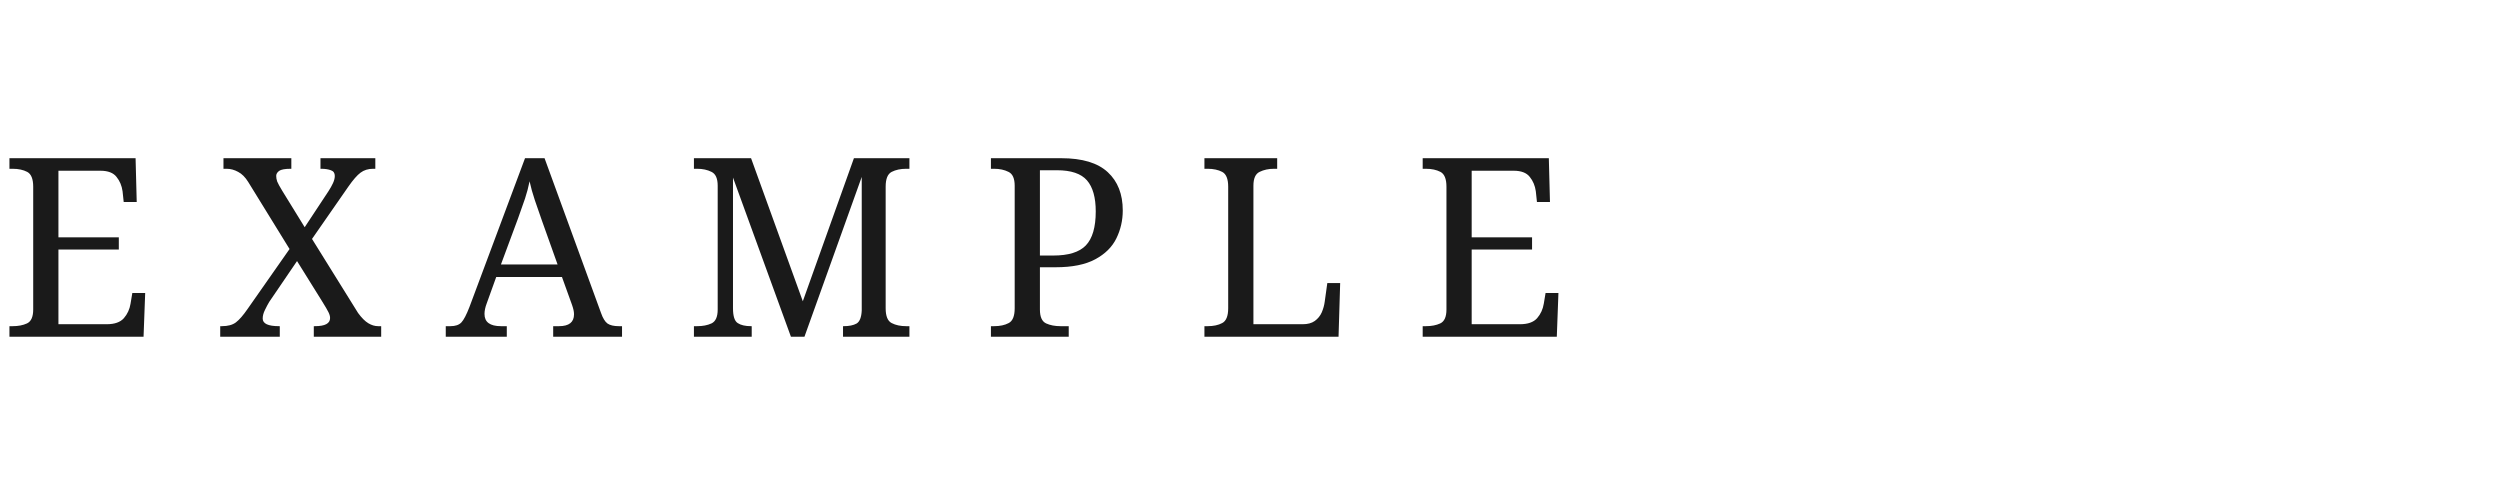
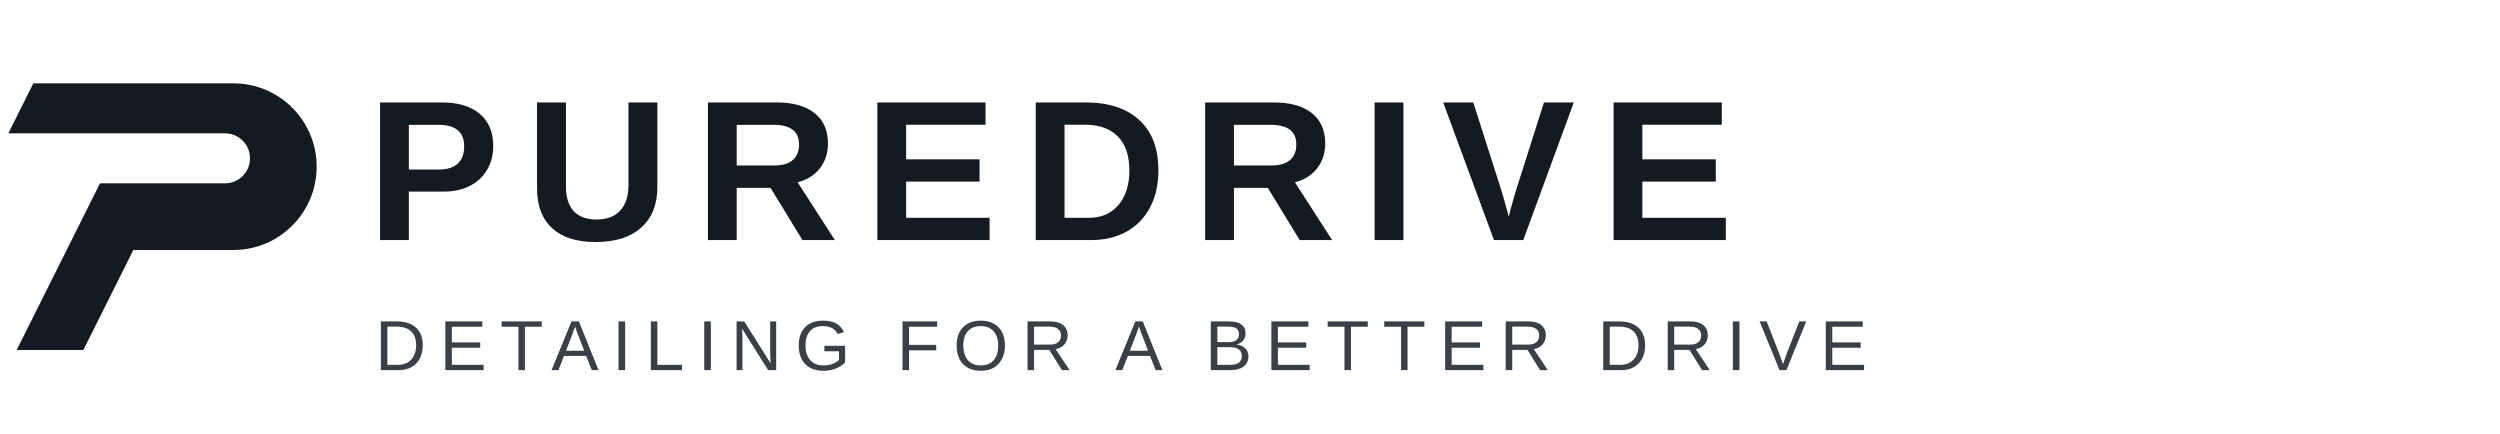
- <svg xmlns="http://www.w3.org/2000/svg" viewBox="0 0 240 48" width="240" height="48" role="img" aria-label="Example">
-   <text x="0" y="24" fill="#1a1a1a" font-family="Georgia, serif" font-size="24" letter-spacing="6" dominant-baseline="middle">EXAMPLE</text>
+ <svg xmlns="http://www.w3.org/2000/svg" viewBox="0 0 300 52" width="300" height="52" role="img" aria-label="PUREDRIVE">
+   <path d="M4 10h24a10 10 0 0 1 0 20H16l-6 12H2l10-20h15a3 3 0 0 0 0-6H1Z" fill="#141a21" />
+   <text x="44" y="22" fill="#141a21" font-family="'Segoe UI', Arial, sans-serif" font-size="24" font-weight="700" letter-spacing="3" dominant-baseline="middle">PUREDRIVE</text>
+   <text x="45" y="42" fill="#3a4048" font-family="'Segoe UI', Arial, sans-serif" font-size="8.5" letter-spacing="1.6" dominant-baseline="middle">DETAILING FOR A BETTER DRIVE</text>
</svg>
